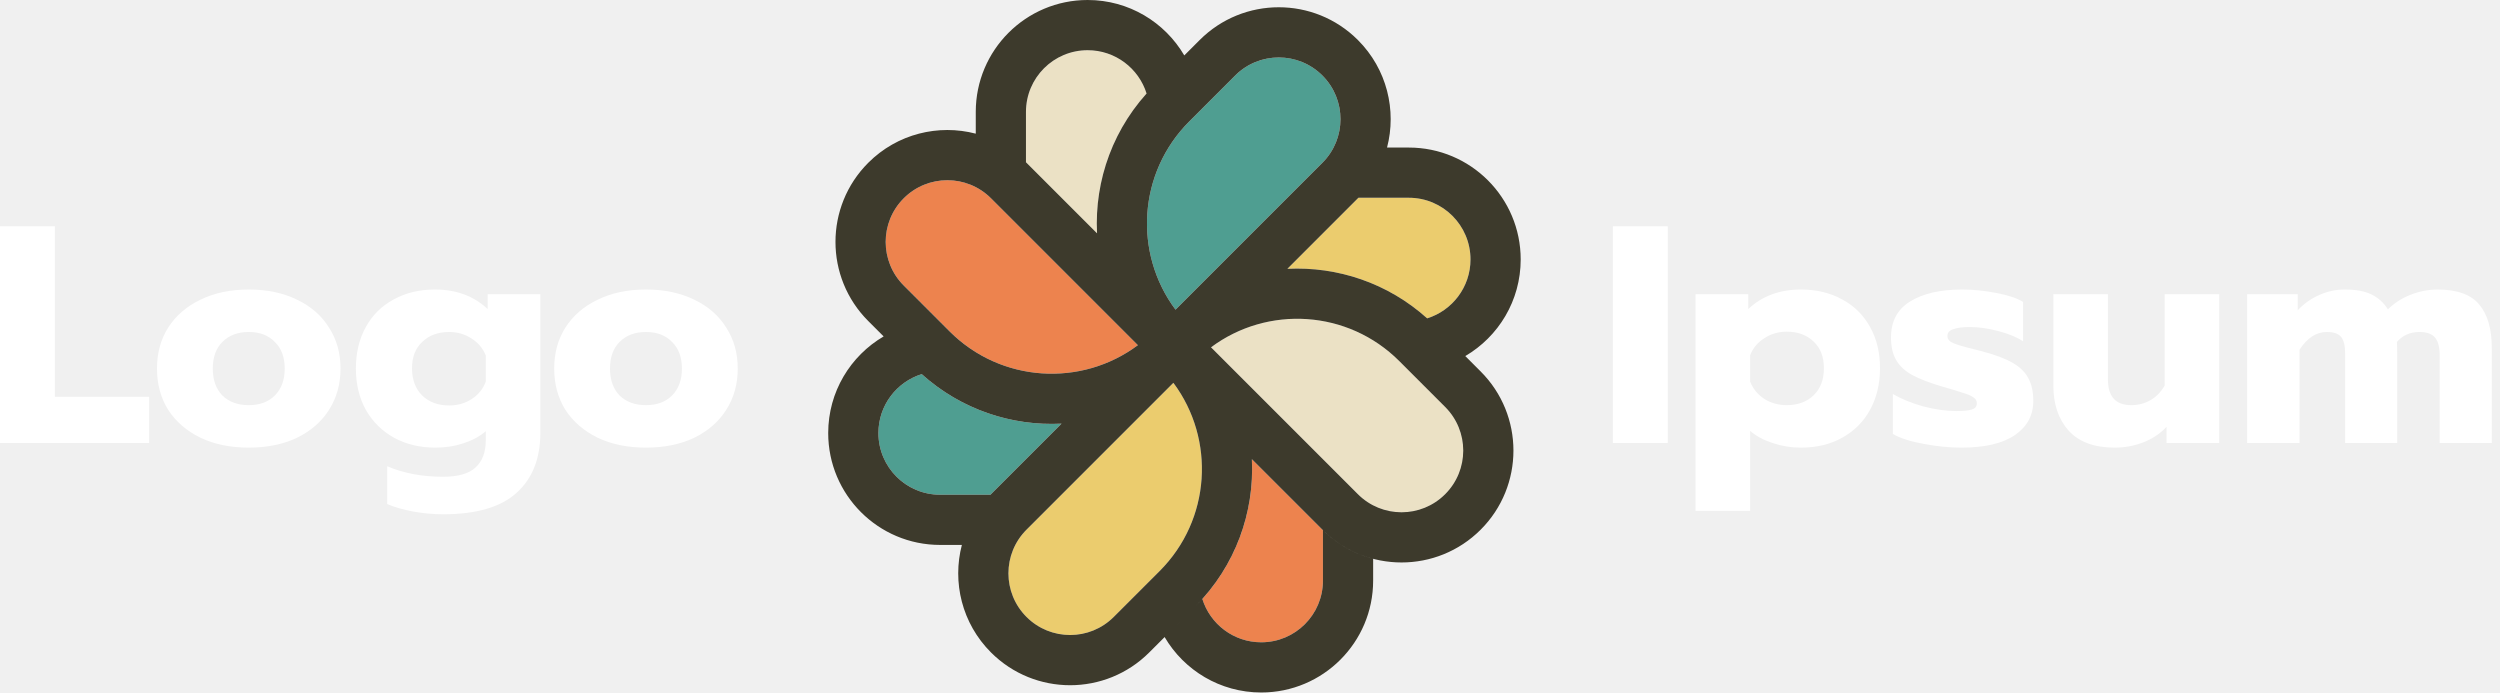
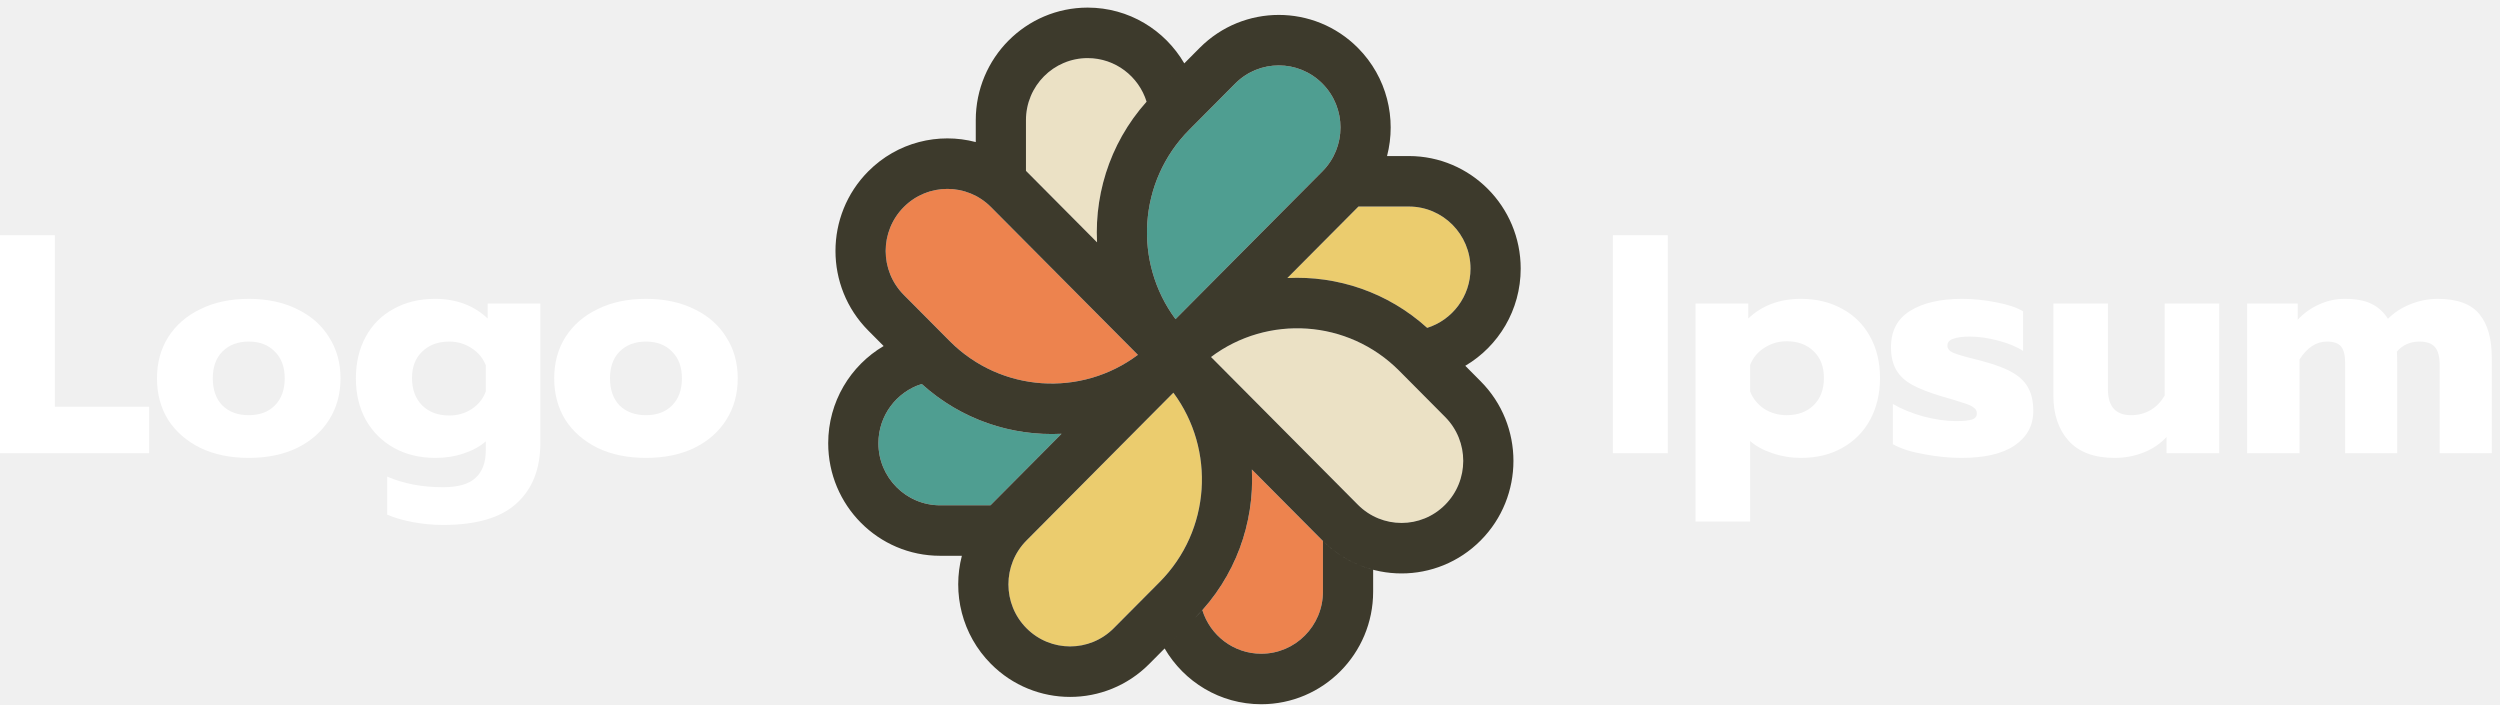
- <svg xmlns="http://www.w3.org/2000/svg" width="213" height="59" viewBox="0 0 213 59" fill="none">
+ <svg xmlns="http://www.w3.org/2000/svg" width="213" height="60" viewBox="0 0 213 60" fill="none">
  <g id="Group 401">
-     <path id="Vector" fill-rule="evenodd" clip-rule="evenodd" d="M105.236 6.435C107.289 4.382 110.617 4.382 112.67 6.435C114.722 8.488 114.722 11.816 112.67 13.869L100.154 26.384C96.561 21.569 96.951 14.72 101.325 10.346L105.236 6.435Z" fill="#4F9E91" />
-     <path id="Vector_2" fill-rule="evenodd" clip-rule="evenodd" d="M123.127 34.672C125.181 36.725 125.181 40.053 123.127 42.106C121.076 44.159 117.747 44.159 115.694 42.106L103.179 29.59C107.994 25.997 114.843 26.387 119.217 30.761L123.127 34.672Z" fill="#EBE1C5" />
-     <path id="Vector_3" fill-rule="evenodd" clip-rule="evenodd" d="M94.891 52.565C92.838 54.617 89.51 54.617 87.457 52.565C85.404 50.512 85.404 47.183 87.457 45.13L99.972 32.615C103.565 37.431 103.175 44.28 98.801 48.654L94.891 52.565Z" fill="#EBCC6E" />
-     <path id="Vector_4" fill-rule="evenodd" clip-rule="evenodd" d="M76.999 24.327C74.946 22.274 74.946 18.946 76.999 16.893C79.052 14.84 82.38 14.84 84.433 16.893L96.948 29.408C92.132 33.002 85.283 32.611 80.909 28.237L76.999 24.327Z" fill="#ED834E" />
-     <path id="Vector_5" fill-rule="evenodd" clip-rule="evenodd" d="M102.439 51.032C105.466 47.666 106.873 43.359 106.659 39.12L112.67 45.13C112.685 45.145 112.7 45.16 112.715 45.175V49.466C112.715 52.369 110.362 54.723 107.458 54.723C105.1 54.723 103.105 53.17 102.439 51.032Z" fill="#ED834E" />
-     <path id="Vector_6" fill-rule="evenodd" clip-rule="evenodd" d="M78.531 31.875C81.897 34.902 86.203 36.309 90.443 36.096L84.433 42.106C84.418 42.121 84.403 42.136 84.388 42.151H80.097C77.194 42.151 74.84 39.798 74.84 36.895C74.84 34.537 76.393 32.541 78.531 31.875Z" fill="#4F9E91" />
-     <path id="Vector_7" fill-rule="evenodd" clip-rule="evenodd" d="M121.595 27.125C118.23 24.098 113.923 22.691 109.683 22.904L115.694 16.894C115.709 16.879 115.724 16.864 115.739 16.849H120.03C122.934 16.849 125.287 19.202 125.287 22.105C125.287 24.463 123.734 26.459 121.595 27.125Z" fill="#EBCC6E" />
-     <path id="Vector_8" fill-rule="evenodd" clip-rule="evenodd" d="M97.688 7.968C94.661 11.333 93.254 15.64 93.467 19.88L87.457 13.869C87.442 13.854 87.427 13.839 87.412 13.824V9.533C87.412 6.63 89.765 4.276 92.668 4.276C95.026 4.276 97.022 5.829 97.688 7.968Z" fill="#EBE1C5" />
-     <path id="Vector_9" fill-rule="evenodd" clip-rule="evenodd" d="M92.668 0C87.403 0 83.135 4.268 83.135 9.533V11.388C79.967 10.56 76.457 11.387 73.975 13.869C70.252 17.593 70.252 23.629 73.975 27.352L75.286 28.663C72.461 30.317 70.563 33.385 70.563 36.895C70.563 42.16 74.832 46.428 80.097 46.428H81.951C81.123 49.596 81.95 53.106 84.433 55.589C88.156 59.312 94.192 59.312 97.915 55.589L101.825 51.678C105.275 48.228 106.886 43.636 106.659 39.12L112.67 45.13C116.393 48.853 122.429 48.853 126.152 45.13C129.876 41.407 129.876 35.371 126.152 31.648L124.842 30.337C127.666 28.683 129.563 25.615 129.563 22.105C129.563 16.84 125.294 12.572 120.03 12.572H118.176C119.003 9.404 118.176 5.893 115.694 3.411C111.971 -0.312 105.935 -0.312 102.212 3.411L98.301 7.322C94.851 10.771 93.24 15.363 93.468 19.88L87.457 13.869C87.442 13.854 87.427 13.839 87.412 13.825V9.533C87.412 6.63 89.765 4.277 92.668 4.277C95.026 4.277 97.022 5.829 97.688 7.968C97.885 7.749 98.09 7.533 98.301 7.322L100.901 4.722C99.246 1.897 96.179 0 92.668 0ZM115.739 16.849C115.724 16.863 115.709 16.879 115.694 16.893L109.683 22.904C113.924 22.691 118.23 24.098 121.595 27.125C123.734 26.458 125.287 24.463 125.287 22.105C125.287 19.202 122.934 16.849 120.03 16.849H115.739ZM84.388 42.151C84.403 42.136 84.418 42.121 84.433 42.106L90.443 36.096C86.203 36.309 81.897 34.902 78.531 31.875C76.393 32.542 74.84 34.537 74.84 36.895C74.84 39.798 77.194 42.151 80.097 42.151H84.388ZM78.368 31.726C78.204 31.575 78.044 31.421 77.885 31.262V31.262C78.044 31.421 78.204 31.575 78.368 31.726ZM107.458 59C103.948 59 100.881 57.103 99.226 54.278L101.825 51.678C102.037 51.467 102.241 51.251 102.439 51.032C103.105 53.17 105.1 54.723 107.458 54.723C110.361 54.723 112.715 52.37 112.715 49.467V45.175C113.947 46.391 115.427 47.203 116.992 47.612V49.467C116.992 54.732 112.723 59 107.458 59ZM112.67 6.435C110.617 4.383 107.289 4.383 105.236 6.435L101.325 10.346C96.951 14.72 96.561 21.569 100.154 26.385L112.67 13.869C114.723 11.816 114.723 8.488 112.67 6.435ZM123.127 42.106C125.181 40.053 125.181 36.725 123.127 34.672L119.217 30.762C114.843 26.388 107.994 25.997 103.178 29.591L115.694 42.106C117.747 44.159 121.076 44.159 123.127 42.106ZM94.891 52.564C92.838 54.617 89.51 54.617 87.457 52.564C85.404 50.511 85.404 47.183 87.457 45.13L99.972 32.615C103.566 37.431 103.175 44.28 98.801 48.654L94.891 52.564ZM76.999 16.893C74.946 18.946 74.946 22.275 76.999 24.328L80.909 28.238C85.283 32.612 92.132 33.002 96.948 29.409L84.433 16.893C82.38 14.841 79.052 14.841 76.999 16.893Z" fill="#3D3A2C" />
-     <path id="Vector_10" d="M0 19.278H4.675V33.806H12.705V37.741H0V19.278Z" fill="white" />
-     <path id="Vector_11" d="M21.194 38.138C19.627 38.138 18.253 37.856 17.073 37.292C15.893 36.711 14.978 35.919 14.326 34.915C13.692 33.894 13.375 32.723 13.375 31.402C13.375 30.081 13.692 28.919 14.326 27.916C14.978 26.894 15.893 26.102 17.073 25.538C18.253 24.957 19.627 24.667 21.194 24.667C22.761 24.667 24.134 24.957 25.314 25.538C26.494 26.102 27.401 26.894 28.035 27.916C28.686 28.919 29.012 30.081 29.012 31.402C29.012 32.723 28.686 33.894 28.035 34.915C27.401 35.919 26.494 36.711 25.314 37.292C24.134 37.856 22.761 38.138 21.194 38.138ZM21.194 34.519C22.127 34.519 22.867 34.246 23.412 33.7C23.976 33.137 24.258 32.371 24.258 31.402C24.258 30.434 23.976 29.676 23.412 29.131C22.867 28.567 22.127 28.285 21.194 28.285C20.26 28.285 19.512 28.567 18.949 29.131C18.403 29.676 18.13 30.434 18.13 31.402C18.13 32.371 18.403 33.137 18.949 33.7C19.512 34.246 20.26 34.519 21.194 34.519Z" fill="white" />
-     <path id="Vector_12" d="M37.744 43.817C36.899 43.817 36.045 43.737 35.182 43.579C34.337 43.42 33.606 43.209 32.99 42.945V39.722C34.381 40.321 35.966 40.62 37.744 40.62C39.03 40.62 39.954 40.356 40.518 39.828C41.099 39.3 41.389 38.525 41.389 37.504V36.738C40.879 37.178 40.245 37.521 39.487 37.768C38.748 38.014 37.956 38.138 37.11 38.138C35.772 38.138 34.592 37.856 33.571 37.292C32.55 36.729 31.748 35.936 31.167 34.915C30.604 33.894 30.322 32.723 30.322 31.402C30.322 30.064 30.604 28.884 31.167 27.863C31.731 26.841 32.523 26.058 33.544 25.512C34.566 24.948 35.737 24.667 37.057 24.667C38.871 24.667 40.368 25.221 41.548 26.331V25.063H46.038V36.87C46.038 39.071 45.36 40.779 44.004 41.994C42.666 43.209 40.579 43.817 37.744 43.817ZM38.273 34.545C38.995 34.545 39.637 34.361 40.201 33.991C40.764 33.621 41.16 33.128 41.389 32.511V30.293C41.143 29.676 40.738 29.192 40.174 28.84C39.611 28.47 38.977 28.285 38.273 28.285C37.322 28.285 36.556 28.567 35.974 29.131C35.393 29.676 35.103 30.425 35.103 31.376C35.103 32.344 35.393 33.119 35.974 33.7C36.556 34.264 37.322 34.545 38.273 34.545Z" fill="white" />
-     <path id="Vector_13" d="M55.036 38.138C53.469 38.138 52.096 37.856 50.916 37.292C49.736 36.711 48.82 35.919 48.169 34.915C47.535 33.894 47.218 32.723 47.218 31.402C47.218 30.081 47.535 28.919 48.169 27.916C48.82 26.894 49.736 26.102 50.916 25.538C52.096 24.957 53.469 24.667 55.036 24.667C56.603 24.667 57.977 24.957 59.157 25.538C60.337 26.102 61.243 26.894 61.877 27.916C62.529 28.919 62.855 30.081 62.855 31.402C62.855 32.723 62.529 33.894 61.877 34.915C61.243 35.919 60.337 36.711 59.157 37.292C57.977 37.856 56.603 38.138 55.036 38.138ZM55.036 34.519C55.969 34.519 56.709 34.246 57.255 33.7C57.818 33.137 58.1 32.371 58.1 31.402C58.1 30.434 57.818 29.676 57.255 29.131C56.709 28.567 55.969 28.285 55.036 28.285C54.103 28.285 53.354 28.567 52.791 29.131C52.245 29.676 51.972 30.434 51.972 31.402C51.972 32.371 52.245 33.137 52.791 33.7C53.354 34.246 54.103 34.519 55.036 34.519Z" fill="white" />
-     <path id="Vector_14" d="M137.418 19.278H142.094V37.741H137.418V19.278Z" fill="white" />
-     <path id="Vector_15" d="M144.461 25.063H148.952V26.331C150.131 25.221 151.627 24.667 153.441 24.667C154.762 24.667 155.933 24.948 156.954 25.512C157.976 26.058 158.768 26.841 159.331 27.863C159.895 28.866 160.177 30.037 160.177 31.376C160.177 32.696 159.895 33.876 159.331 34.915C158.768 35.936 157.976 36.729 156.954 37.292C155.951 37.856 154.78 38.138 153.441 38.138C152.596 38.138 151.786 38.005 151.012 37.741C150.255 37.495 149.62 37.151 149.11 36.711V43.526H144.461V25.063ZM152.227 34.519C153.178 34.519 153.944 34.237 154.524 33.674C155.105 33.11 155.397 32.344 155.397 31.376C155.397 30.407 155.105 29.65 154.524 29.104C153.944 28.541 153.178 28.259 152.227 28.259C151.522 28.259 150.888 28.444 150.324 28.814C149.761 29.166 149.357 29.65 149.11 30.266V32.511C149.357 33.128 149.761 33.621 150.324 33.991C150.888 34.343 151.522 34.519 152.227 34.519Z" fill="white" />
-     <path id="Vector_16" d="M167.107 38.138C166.087 38.138 165.022 38.032 163.912 37.821C162.803 37.627 161.921 37.345 161.27 36.975V33.568C161.992 33.991 162.855 34.343 163.859 34.625C164.88 34.889 165.813 35.021 166.659 35.021C167.274 35.021 167.724 34.977 168.005 34.889C168.288 34.801 168.428 34.625 168.428 34.361C168.428 34.149 168.332 33.982 168.138 33.859C167.962 33.718 167.627 33.577 167.134 33.436C166.659 33.278 166.104 33.11 165.47 32.934C164.396 32.617 163.551 32.291 162.934 31.957C162.318 31.622 161.861 31.2 161.56 30.689C161.261 30.178 161.112 29.536 161.112 28.761C161.112 27.387 161.649 26.366 162.723 25.697C163.815 25.01 165.303 24.667 167.187 24.667C168.103 24.667 169.063 24.764 170.066 24.957C171.088 25.151 171.853 25.406 172.364 25.723V29.078C171.836 28.726 171.131 28.435 170.251 28.206C169.388 27.977 168.578 27.863 167.82 27.863C167.223 27.863 166.755 27.924 166.421 28.047C166.087 28.153 165.92 28.347 165.92 28.629C165.92 28.893 166.087 29.095 166.421 29.236C166.755 29.377 167.354 29.553 168.217 29.764C168.78 29.905 169.018 29.967 168.93 29.949C170.057 30.249 170.928 30.583 171.545 30.953C172.162 31.323 172.592 31.763 172.839 32.274C173.104 32.767 173.236 33.401 173.236 34.176C173.236 35.391 172.708 36.359 171.651 37.081C170.612 37.785 169.097 38.138 167.107 38.138Z" fill="white" />
-     <path id="Vector_17" d="M180.176 38.138C178.434 38.138 177.122 37.654 176.242 36.685C175.379 35.716 174.947 34.44 174.947 32.855V25.063H179.596V32.327C179.596 33.788 180.256 34.519 181.577 34.519C182.176 34.519 182.722 34.378 183.215 34.096C183.707 33.815 184.112 33.401 184.429 32.855V25.063H189.078V37.742H184.589V36.368C184.043 36.949 183.382 37.389 182.607 37.689C181.833 37.988 181.022 38.138 180.176 38.138Z" fill="white" />
-     <path id="Vector_18" d="M191.458 25.063H195.765V26.436C196.293 25.873 196.901 25.441 197.587 25.142C198.273 24.825 199.004 24.667 199.779 24.667C200.73 24.667 201.488 24.807 202.051 25.089C202.633 25.371 203.098 25.794 203.451 26.357C203.979 25.829 204.622 25.415 205.379 25.116C206.137 24.816 206.903 24.667 207.677 24.667C209.35 24.667 210.539 25.098 211.243 25.961C211.947 26.806 212.299 28.03 212.299 29.632V37.741H207.862V30.293C207.862 29.588 207.73 29.078 207.465 28.761C207.202 28.444 206.761 28.285 206.146 28.285C205.353 28.285 204.709 28.567 204.217 29.131C204.234 29.43 204.243 29.888 204.243 30.504V37.741H199.806V30.108C199.806 29.456 199.692 28.99 199.463 28.708C199.233 28.426 198.828 28.285 198.248 28.285C197.349 28.285 196.575 28.787 195.923 29.791V37.741H191.458V25.063Z" fill="white" />
+     <path id="Vector" fill-rule="evenodd" clip-rule="evenodd" d="M105.236 7.122C107.289 5.057 110.617 5.057 112.67 7.122C114.722 9.187 114.722 12.535 112.67 14.6L100.154 27.19C96.561 22.346 96.951 15.456 101.325 11.056L105.236 7.122Z" fill="#4F9E91" />
+     <path id="Vector_2" fill-rule="evenodd" clip-rule="evenodd" d="M123.127 35.527C125.181 37.592 125.181 40.94 123.127 43.005C121.076 45.07 117.747 45.07 115.694 43.005L103.179 30.415C107.994 26.8 114.843 27.193 119.217 31.593L123.127 35.527Z" fill="#EBE1C5" />
+     <path id="Vector_3" fill-rule="evenodd" clip-rule="evenodd" d="M94.891 53.526C92.838 55.591 89.51 55.591 87.457 53.526C85.404 51.461 85.404 48.113 87.457 46.048L99.972 33.458C103.565 38.302 103.175 45.192 98.801 49.592L94.891 53.526Z" fill="#EBCC6E" />
+     <path id="Vector_4" fill-rule="evenodd" clip-rule="evenodd" d="M76.999 25.12C74.946 23.055 74.946 19.707 76.999 17.642C79.052 15.577 82.38 15.577 84.433 17.642L96.948 30.232C92.132 33.846 85.283 33.454 80.909 29.054L76.999 25.12Z" fill="#ED834E" />
+     <path id="Vector_5" fill-rule="evenodd" clip-rule="evenodd" d="M102.439 51.984C105.466 48.598 106.873 44.266 106.659 40.001L112.67 46.047C112.685 46.062 112.7 46.078 112.715 46.093V50.409C112.715 53.33 110.362 55.697 107.458 55.697C105.1 55.697 103.105 54.135 102.439 51.984Z" fill="#ED834E" />
+     <path id="Vector_6" fill-rule="evenodd" clip-rule="evenodd" d="M78.531 32.713C81.897 35.759 86.203 37.174 90.443 36.959L84.433 43.006C84.418 43.021 84.403 43.036 84.388 43.051H80.097C77.194 43.051 74.84 40.683 74.84 37.763C74.84 35.391 76.393 33.384 78.531 32.713Z" fill="#4F9E91" />
+     <path id="Vector_7" fill-rule="evenodd" clip-rule="evenodd" d="M121.595 27.935C118.23 24.89 113.923 23.474 109.683 23.689L115.694 17.643C115.709 17.628 115.724 17.612 115.739 17.597H120.03C122.934 17.597 125.287 19.965 125.287 22.885C125.287 25.257 123.734 27.265 121.595 27.935Z" fill="#EBCC6E" />
+     <path id="Vector_8" fill-rule="evenodd" clip-rule="evenodd" d="M97.688 8.664C94.661 12.049 93.254 16.381 93.467 20.647L87.457 14.6C87.442 14.585 87.427 14.57 87.412 14.555V10.238C87.412 7.318 89.765 4.95 92.668 4.95C95.026 4.95 97.022 6.512 97.688 8.664Z" fill="#EBE1C5" />
+     <path id="Vector_9" fill-rule="evenodd" clip-rule="evenodd" d="M92.668 0.648C87.403 0.648 83.135 4.942 83.135 10.239V12.104C79.967 11.271 76.457 12.103 73.975 14.6C70.252 18.346 70.252 24.418 73.975 28.163L75.286 29.482C72.461 31.146 70.563 34.232 70.563 37.763C70.563 43.06 74.832 47.353 80.097 47.353H81.951C81.123 50.54 81.95 54.071 84.433 56.568C88.156 60.313 94.192 60.313 97.915 56.568L101.825 52.634C105.275 49.164 106.886 44.545 106.659 40.001L112.67 46.048C116.393 49.793 122.429 49.793 126.152 46.048C129.876 42.302 129.876 36.23 126.152 32.485L124.842 31.166C127.666 29.502 129.563 26.416 129.563 22.885C129.563 17.589 125.294 13.295 120.03 13.295H118.176C119.003 10.108 118.176 6.577 115.694 4.08C111.971 0.335 105.935 0.335 102.212 4.08L98.301 8.014C94.851 11.484 93.24 16.103 93.468 20.647L87.457 14.6C87.442 14.585 87.427 14.57 87.412 14.555V10.239C87.412 7.318 89.765 4.951 92.668 4.951C95.026 4.951 97.022 6.513 97.688 8.664C97.885 8.443 98.09 8.226 98.301 8.014L100.901 5.399C99.246 2.557 96.179 0.648 92.668 0.648ZM115.739 17.597C115.724 17.612 115.709 17.628 115.694 17.643L109.683 23.689C113.924 23.474 118.23 24.889 121.595 27.935C123.734 27.265 125.287 25.257 125.287 22.885C125.287 19.965 122.934 17.597 120.03 17.597H115.739ZM84.388 43.051C84.403 43.036 84.418 43.021 84.433 43.006L90.443 36.959C86.203 37.174 81.897 35.759 78.531 32.714C76.393 33.384 74.84 35.391 74.84 37.763C74.84 40.684 77.194 43.051 80.097 43.051H84.388ZM78.368 32.563C78.204 32.412 78.044 32.256 77.885 32.097V32.097C78.044 32.256 78.204 32.412 78.368 32.563ZM107.458 60C103.948 60 100.881 58.091 99.226 55.249L101.825 52.634C102.037 52.422 102.241 52.205 102.439 51.984C103.105 54.136 105.1 55.698 107.458 55.698C110.361 55.698 112.715 53.33 112.715 50.41V46.093C113.947 47.316 115.427 48.133 116.992 48.544V50.41C116.992 55.706 112.723 60 107.458 60ZM112.67 7.122C110.617 5.057 107.289 5.057 105.236 7.122L101.325 11.056C96.951 15.456 96.561 22.346 100.154 27.19L112.67 14.6C114.723 12.535 114.723 9.187 112.67 7.122ZM123.127 43.005C125.181 40.94 125.181 37.592 123.127 35.527L119.217 31.593C114.843 27.193 107.994 26.801 103.178 30.415L115.694 43.005C117.747 45.071 121.076 45.071 123.127 43.005ZM94.891 53.526C92.838 55.591 89.51 55.591 87.457 53.526C85.404 51.461 85.404 48.113 87.457 46.048L99.972 33.458C103.566 38.302 103.175 45.192 98.801 49.592L94.891 53.526ZM76.999 17.643C74.946 19.708 74.946 23.056 76.999 25.121L80.909 29.055C85.283 33.455 92.132 33.847 96.948 30.233L84.433 17.643C82.38 15.578 79.052 15.578 76.999 17.643Z" fill="#3D3A2C" />
+     <path id="Vector_10" d="M0 20.041H4.675V34.656H12.705V38.615H0V20.041Z" fill="white" />
+     <path id="Vector_11" d="M21.194 39.013C19.627 39.013 18.253 38.73 17.073 38.163C15.893 37.578 14.978 36.781 14.326 35.772C13.692 34.744 13.375 33.566 13.375 32.237C13.375 30.909 13.692 29.74 14.326 28.73C14.978 27.703 15.893 26.906 17.073 26.339C18.253 25.754 19.627 25.462 21.194 25.462C22.761 25.462 24.134 25.754 25.314 26.339C26.494 26.906 27.401 27.703 28.035 28.73C28.686 29.74 29.012 30.909 29.012 32.237C29.012 33.566 28.686 34.744 28.035 35.772C27.401 36.781 26.494 37.578 25.314 38.163C24.134 38.73 22.761 39.013 21.194 39.013ZM21.194 35.373C22.127 35.373 22.867 35.098 23.412 34.549C23.976 33.982 24.258 33.212 24.258 32.237C24.258 31.263 23.976 30.502 23.412 29.953C22.867 29.386 22.127 29.102 21.194 29.102C20.26 29.102 19.512 29.386 18.949 29.953C18.403 30.502 18.13 31.263 18.13 32.237C18.13 33.212 18.403 33.982 18.949 34.549C19.512 35.098 20.26 35.373 21.194 35.373Z" fill="white" />
+     <path id="Vector_12" d="M37.744 44.726C36.899 44.726 36.045 44.646 35.182 44.487C34.337 44.328 33.606 44.115 32.99 43.849V40.608C34.381 41.21 35.966 41.511 37.744 41.511C39.03 41.511 39.954 41.245 40.518 40.714C41.099 40.182 41.389 39.403 41.389 38.376V37.605C40.879 38.048 40.245 38.393 39.487 38.641C38.748 38.889 37.956 39.013 37.11 39.013C35.772 39.013 34.592 38.73 33.571 38.163C32.55 37.596 31.748 36.799 31.167 35.772C30.604 34.744 30.322 33.566 30.322 32.237C30.322 30.891 30.604 29.704 31.167 28.677C31.731 27.65 32.523 26.861 33.544 26.312C34.566 25.745 35.737 25.462 37.057 25.462C38.871 25.462 40.368 26.02 41.548 27.136V25.86H46.038V37.738C46.038 39.952 45.36 41.67 44.004 42.893C42.666 44.115 40.579 44.726 37.744 44.726ZM38.273 35.4C38.995 35.4 39.637 35.214 40.201 34.842C40.764 34.469 41.16 33.974 41.389 33.353V31.122C41.143 30.502 40.738 30.014 40.174 29.66C39.611 29.288 38.977 29.102 38.273 29.102C37.322 29.102 36.556 29.386 35.974 29.953C35.393 30.502 35.103 31.254 35.103 32.211C35.103 33.185 35.393 33.965 35.974 34.549C36.556 35.116 37.322 35.4 38.273 35.4Z" fill="white" />
+     <path id="Vector_13" d="M55.036 39.013C53.469 39.013 52.096 38.73 50.916 38.163C49.736 37.578 48.82 36.781 48.169 35.772C47.535 34.744 47.218 33.566 47.218 32.237C47.218 30.909 47.535 29.74 48.169 28.73C48.82 27.703 49.736 26.906 50.916 26.339C52.096 25.754 53.469 25.462 55.036 25.462C56.603 25.462 57.977 25.754 59.157 26.339C60.337 26.906 61.243 27.703 61.877 28.73C62.529 29.74 62.855 30.909 62.855 32.237C62.855 33.566 62.529 34.744 61.877 35.772C61.243 36.781 60.337 37.578 59.157 38.163C57.977 38.73 56.603 39.013 55.036 39.013ZM55.036 35.373C55.969 35.373 56.709 35.098 57.255 34.549C57.818 33.982 58.1 33.212 58.1 32.237C58.1 31.263 57.818 30.502 57.255 29.953C56.709 29.386 55.969 29.102 55.036 29.102C54.103 29.102 53.354 29.386 52.791 29.953C52.245 30.502 51.972 31.263 51.972 32.237C51.972 33.212 52.245 33.982 52.791 34.549C53.354 35.098 54.103 35.373 55.036 35.373Z" fill="white" />
+     <path id="Vector_14" d="M137.418 20.041H142.094V38.615H137.418V20.041Z" fill="white" />
+     <path id="Vector_15" d="M144.461 25.86H148.952V27.136C150.131 26.02 151.627 25.462 153.441 25.462C154.762 25.462 155.933 25.745 156.954 26.312C157.976 26.861 158.768 27.65 159.331 28.677C159.895 29.687 160.177 30.865 160.177 32.211C160.177 33.539 159.895 34.726 159.331 35.772C158.768 36.799 157.976 37.596 156.954 38.163C155.951 38.73 154.78 39.013 153.441 39.013C152.596 39.013 151.786 38.88 151.012 38.615C150.255 38.367 149.62 38.021 149.11 37.578V44.434H144.461V25.86ZM152.227 35.373C153.178 35.373 153.944 35.09 154.524 34.523C155.105 33.956 155.397 33.185 155.397 32.211C155.397 31.237 155.105 30.475 154.524 29.926C153.944 29.359 153.178 29.076 152.227 29.076C151.522 29.076 150.888 29.262 150.324 29.634C149.761 29.988 149.357 30.475 149.11 31.095V33.353C149.357 33.974 149.761 34.469 150.324 34.842C150.888 35.196 151.522 35.373 152.227 35.373Z" fill="white" />
+     <path id="Vector_16" d="M167.107 39.013C166.087 39.013 165.022 38.907 163.912 38.694C162.803 38.5 161.921 38.216 161.27 37.844V34.416C161.992 34.842 162.855 35.196 163.859 35.479C164.88 35.745 165.813 35.878 166.659 35.878C167.274 35.878 167.724 35.834 168.005 35.745C168.288 35.656 168.428 35.479 168.428 35.214C168.428 35.001 168.332 34.833 168.138 34.709C167.962 34.567 167.627 34.425 167.134 34.283C166.659 34.124 166.104 33.956 165.47 33.779C164.396 33.46 163.551 33.132 162.934 32.795C162.318 32.459 161.861 32.034 161.56 31.52C161.261 31.006 161.112 30.36 161.112 29.581C161.112 28.199 161.649 27.171 162.723 26.498C163.815 25.807 165.303 25.462 167.187 25.462C168.103 25.462 169.063 25.559 170.066 25.754C171.088 25.949 171.853 26.206 172.364 26.525V29.899C171.836 29.545 171.131 29.253 170.251 29.022C169.388 28.792 168.578 28.677 167.82 28.677C167.223 28.677 166.755 28.739 166.421 28.863C166.087 28.969 165.92 29.164 165.92 29.448C165.92 29.713 166.087 29.917 166.421 30.059C166.755 30.2 167.354 30.378 168.217 30.59C168.78 30.732 169.018 30.794 168.93 30.776C170.057 31.077 170.928 31.414 171.545 31.786C172.162 32.158 172.592 32.601 172.839 33.114C173.104 33.61 173.236 34.248 173.236 35.028C173.236 36.25 172.708 37.224 171.651 37.95C170.612 38.659 169.097 39.013 167.107 39.013Z" fill="white" />
+     <path id="Vector_17" d="M180.176 39.013C178.434 39.013 177.122 38.526 176.242 37.552C175.379 36.578 174.947 35.294 174.947 33.699V25.86H179.596V33.168C179.596 34.638 180.256 35.373 181.577 35.373C182.176 35.373 182.722 35.231 183.215 34.948C183.707 34.664 184.112 34.248 184.429 33.699V25.86H189.078V38.615H184.589V37.233C184.043 37.818 183.382 38.261 182.607 38.562C181.833 38.863 181.022 39.013 180.176 39.013Z" fill="white" />
+     <path id="Vector_18" d="M191.458 25.86H195.765V27.242C196.293 26.675 196.901 26.241 197.587 25.94C198.273 25.621 199.004 25.462 199.779 25.462C200.73 25.462 201.488 25.604 202.051 25.887C202.633 26.171 203.098 26.596 203.451 27.162C203.979 26.631 204.622 26.215 205.379 25.914C206.137 25.613 206.903 25.462 207.677 25.462C209.35 25.462 210.539 25.896 211.243 26.764C211.947 27.614 212.299 28.845 212.299 30.457V38.615H207.862V31.122C207.862 30.413 207.73 29.899 207.465 29.581C207.202 29.262 206.761 29.102 206.146 29.102C205.353 29.102 204.709 29.386 204.217 29.953C204.234 30.253 204.243 30.714 204.243 31.334V38.615H199.806V30.936C199.806 30.28 199.692 29.811 199.463 29.527C199.233 29.244 198.828 29.102 198.248 29.102C197.349 29.102 196.575 29.607 195.923 30.617V38.615H191.458V25.86Z" fill="white" />
  </g>
</svg>
